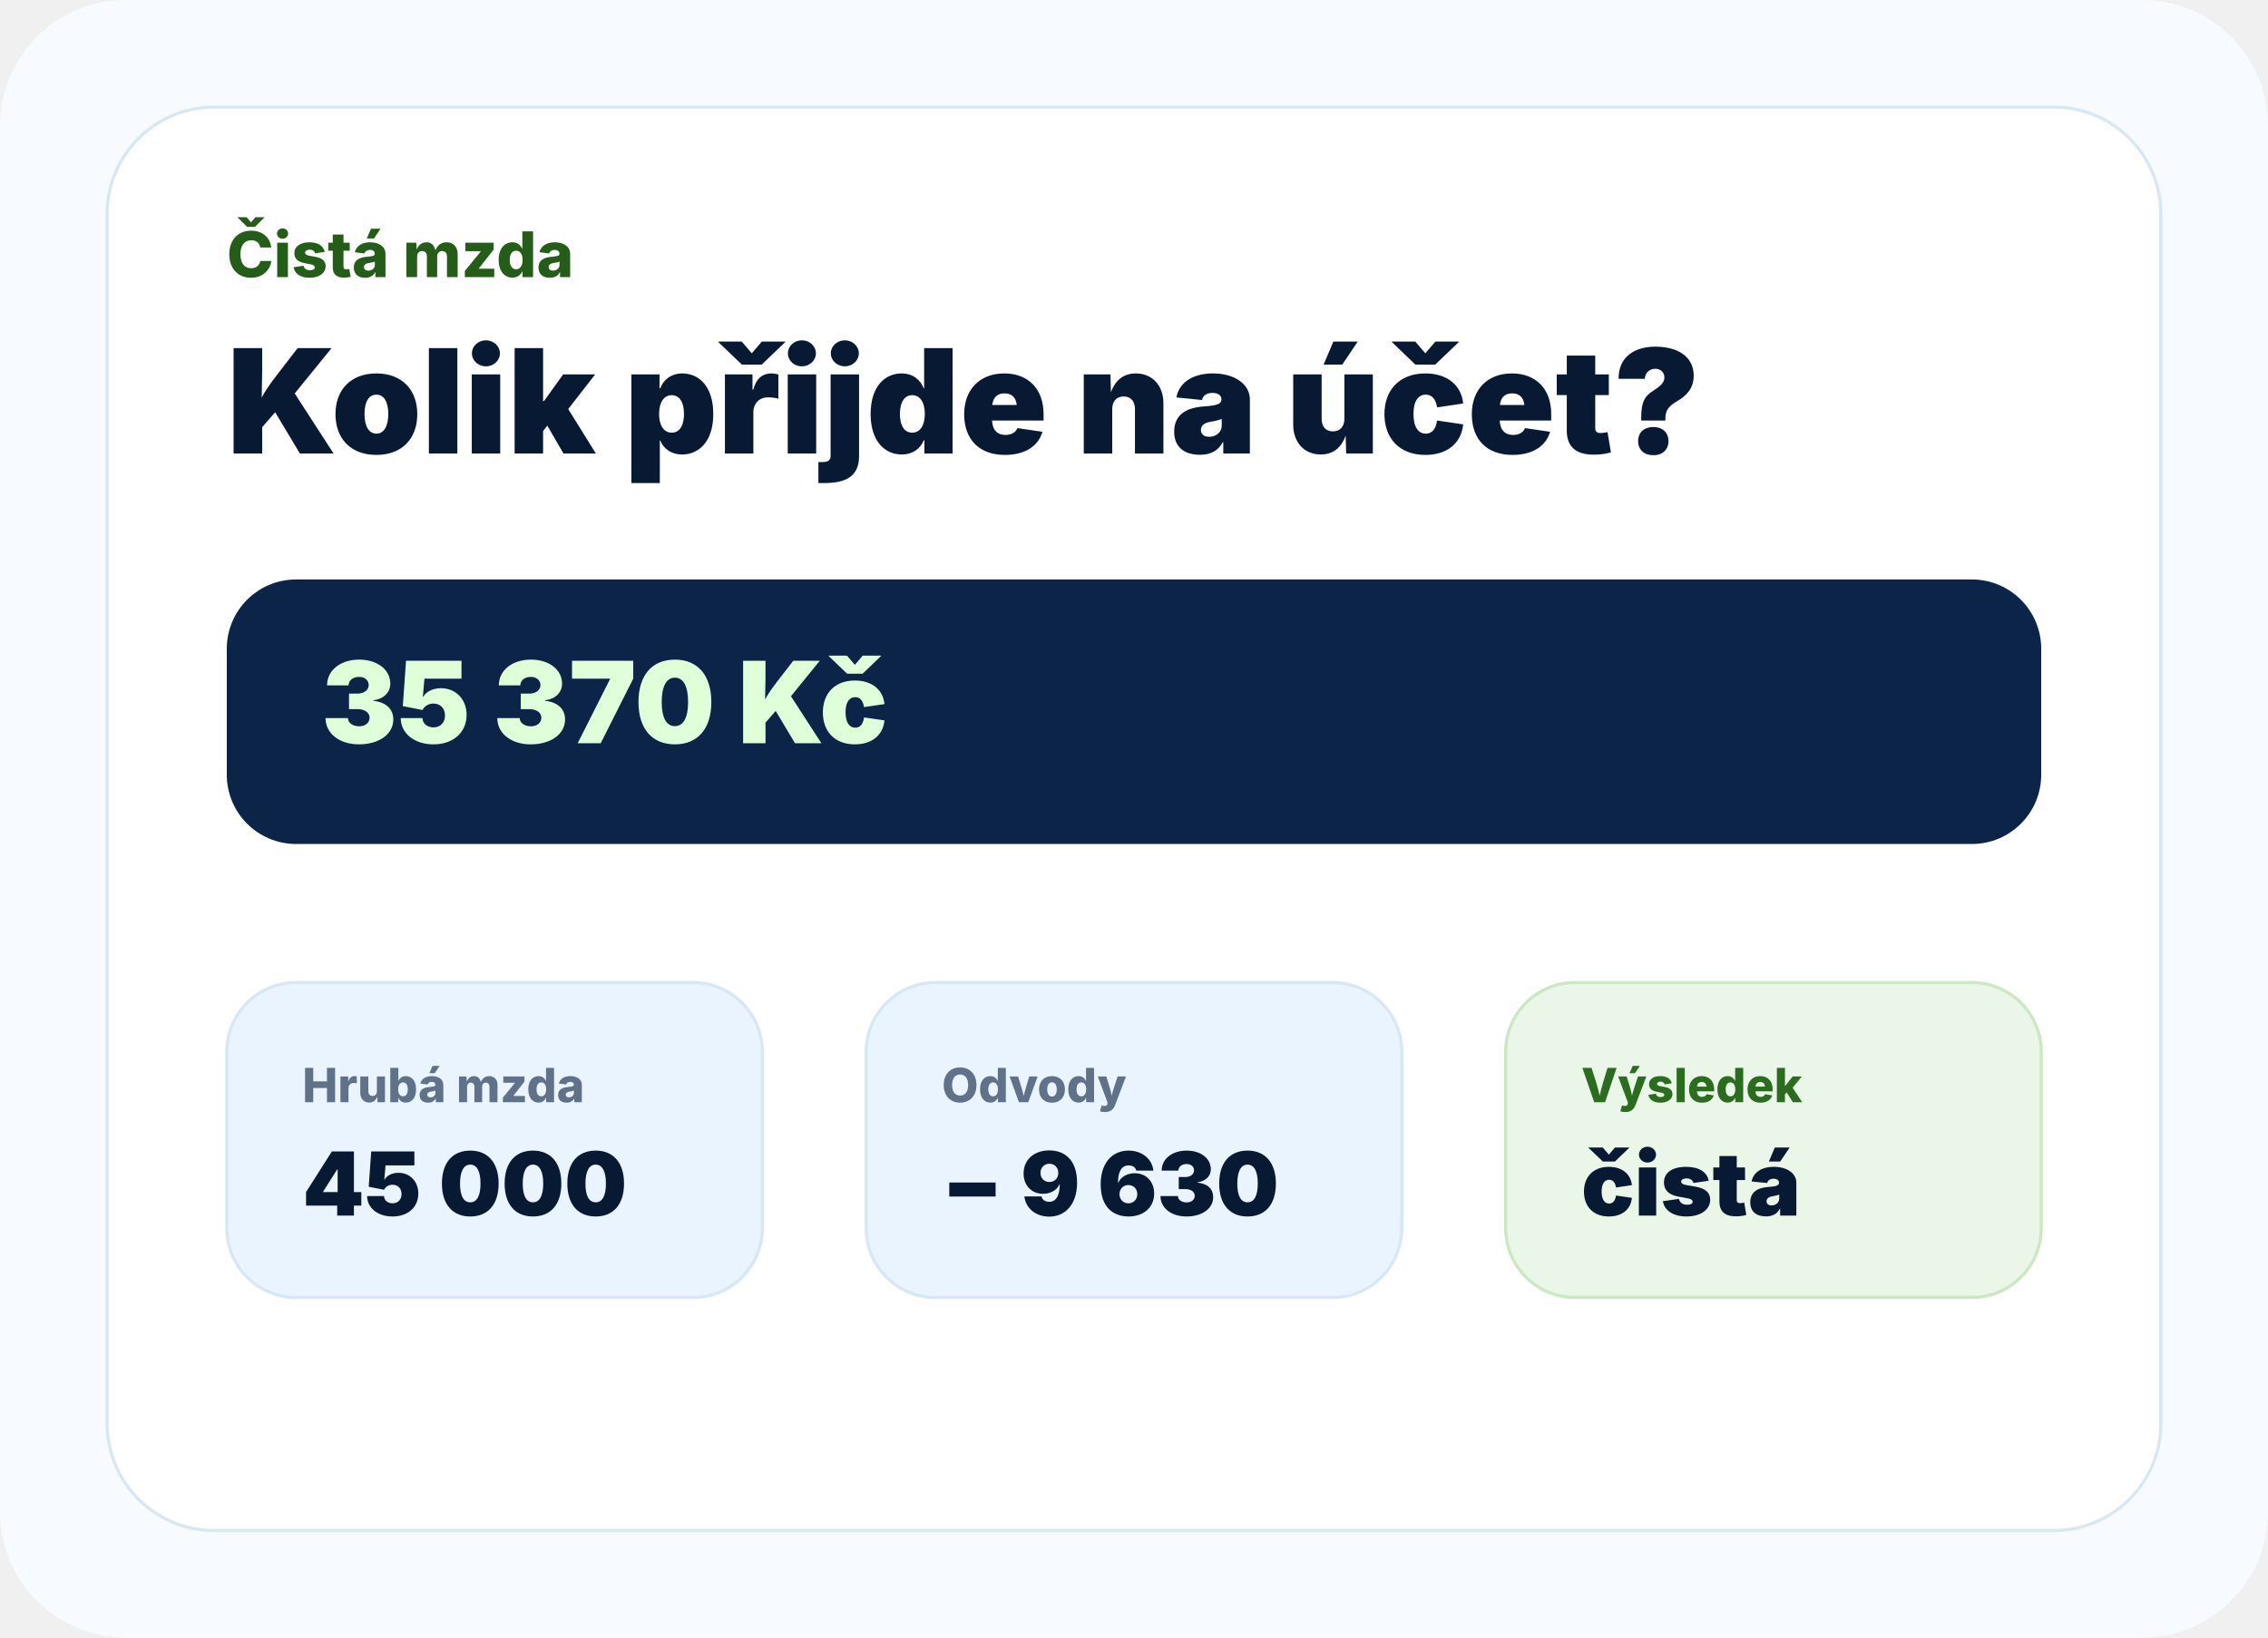
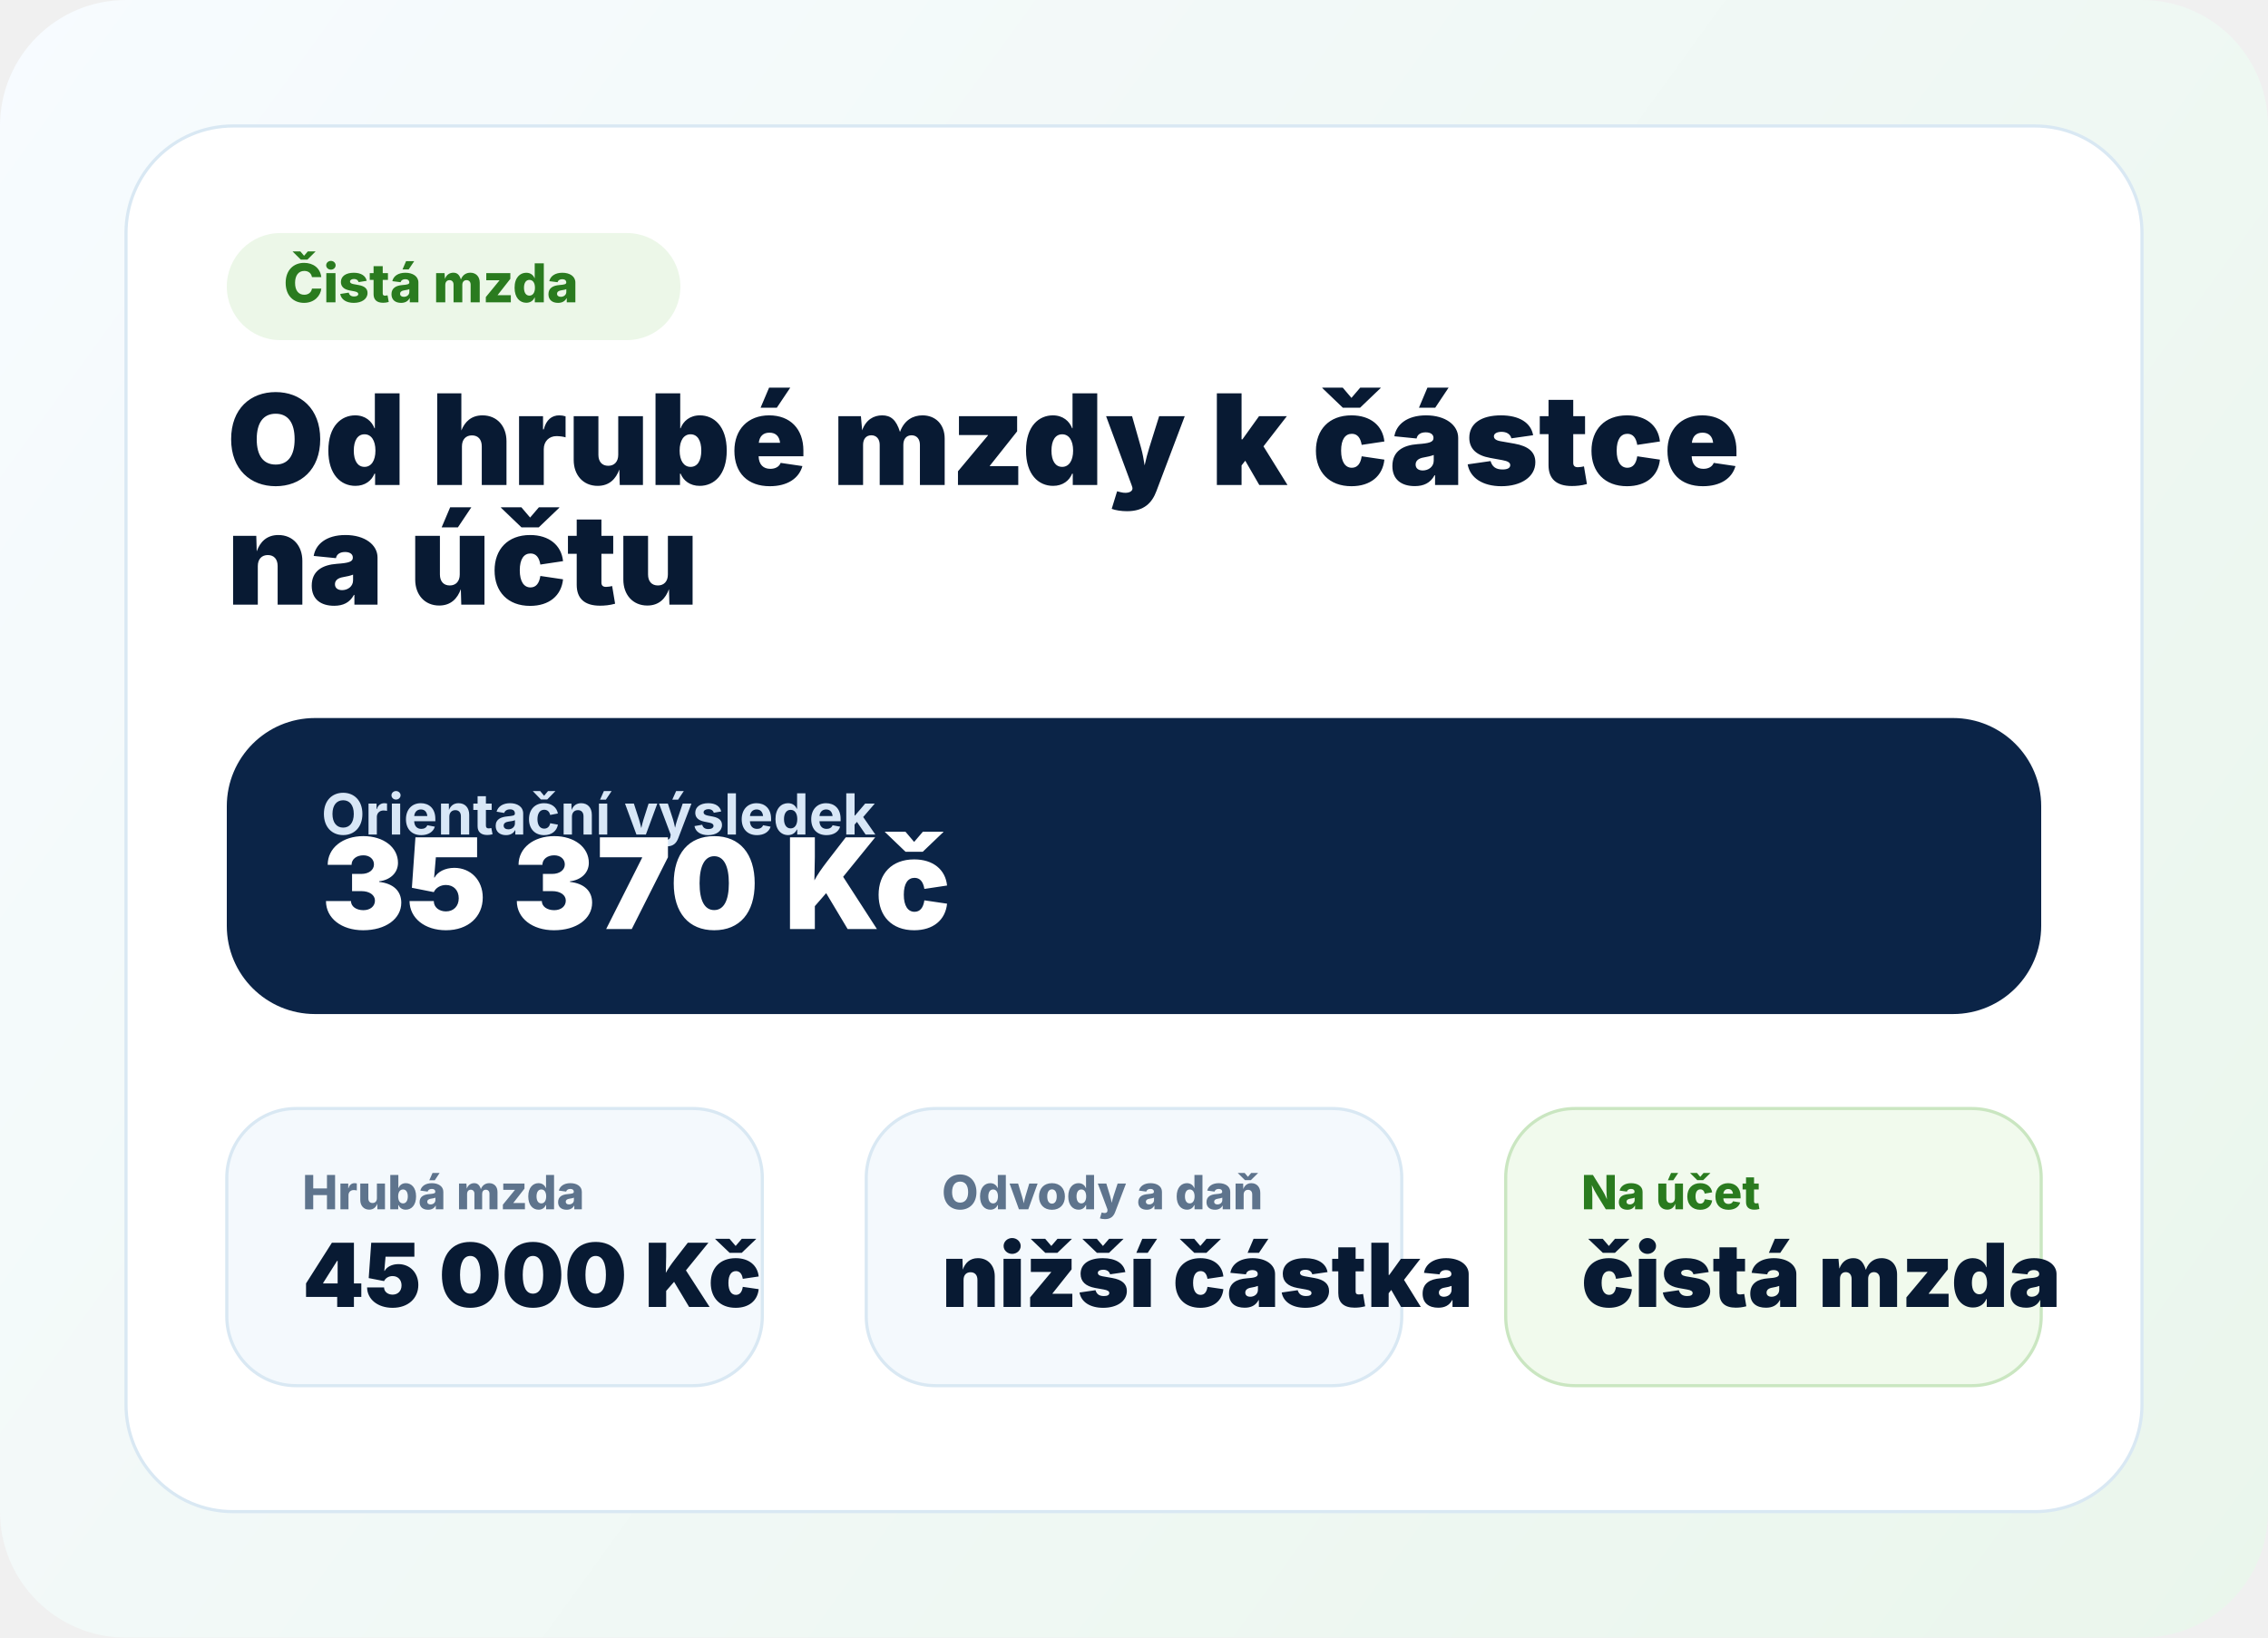
<svg xmlns="http://www.w3.org/2000/svg" width="720" height="520" viewBox="0 0 720 520" fill="none">
  <rect width="720" height="520" rx="40" fill="url(#bg)" />
-   <rect x="34" y="34" width="652" height="452" rx="34" fill="#FFFFFF" stroke="#D7E7F4" />
-   <text x="72" y="88" fill="#245D17" font-family="Inter, Arial, sans-serif" font-size="20" font-weight="800">Čistá mzda</text>
-   <text x="72" y="144" fill="#081A33" font-family="Inter, Arial, sans-serif" font-size="46" font-weight="900">Kolik přijde na účet?</text>
-   <rect x="72" y="184" width="576" height="84" rx="22" fill="#0B2447" />
-   <text x="102" y="236" fill="#DFFFD9" font-family="Inter, Arial, sans-serif" font-size="36" font-weight="900">35 370 Kč</text>
+   <rect x="40" y="40" width="640" height="440" rx="34" fill="#FFFFFF" stroke="#D9E8F3" />
+   <rect x="72" y="74" width="144" height="34" rx="17" fill="#ECF7E8" />
+   <text x="90" y="96" fill="#2A7B1F" font-family="Inter, Arial, sans-serif" font-size="17" font-weight="800">Čistá mzda</text>
+   <text x="72" y="154" fill="#081A33" font-family="Inter, Arial, sans-serif" font-size="40" font-weight="900">Od hrubé mzdy k částce</text>
+   <text x="72" y="192" fill="#081A33" font-family="Inter, Arial, sans-serif" font-size="40" font-weight="900">na účtu</text>
+   <rect x="72" y="228" width="576" height="94" rx="28" fill="#0B2447" />
+   <text x="102" y="265" fill="#D8E7F7" font-family="Inter, Arial, sans-serif" font-size="18" font-weight="700">Orientační výsledek</text>
+   <text x="102" y="295" fill="#FFFFFF" font-family="Inter, Arial, sans-serif" font-size="40" font-weight="900">35 370 Kč</text>
  <g>
-     <rect x="72" y="312" width="170" height="100" rx="22" fill="#EAF4FF" stroke="#D7E7F4" />
-     <text x="96" y="350" fill="#607289" font-family="Inter, Arial, sans-serif" font-size="15" font-weight="800">Hrubá mzda</text>
-     <text x="96" y="386" fill="#081A33" font-family="Inter, Arial, sans-serif" font-size="28" font-weight="900">45 000</text>
+     <rect x="72" y="352" width="170" height="88" rx="22" fill="#F4F9FD" stroke="#D9E8F3" />
+     <text x="96" y="384" fill="#5E748D" font-family="Inter, Arial, sans-serif" font-size="15" font-weight="800">Hrubá mzda</text>
+     <text x="96" y="415" fill="#081A33" font-family="Inter, Arial, sans-serif" font-size="28" font-weight="900">45 000 Kč</text>
  </g>
  <g>
-     <rect x="275" y="312" width="170" height="100" rx="22" fill="#EAF4FF" stroke="#D7E7F4" />
-     <text x="299" y="350" fill="#607289" font-family="Inter, Arial, sans-serif" font-size="15" font-weight="800">Odvody</text>
-     <text x="299" y="386" fill="#081A33" font-family="Inter, Arial, sans-serif" font-size="28" font-weight="900">− 9 630</text>
+     <rect x="275" y="352" width="170" height="88" rx="22" fill="#F4F9FD" stroke="#D9E8F3" />
+     <text x="299" y="384" fill="#5E748D" font-family="Inter, Arial, sans-serif" font-size="15" font-weight="800">Odvody a daň</text>
+     <text x="299" y="415" fill="#081A33" font-family="Inter, Arial, sans-serif" font-size="28" font-weight="900">nižší částka</text>
  </g>
  <g>
-     <rect x="478" y="312" width="170" height="100" rx="22" fill="#EAF6E7" stroke="#CBE8C2" />
-     <text x="502" y="350" fill="#2A6D1E" font-family="Inter, Arial, sans-serif" font-size="15" font-weight="800">Výsledek</text>
-     <text x="502" y="386" fill="#081A33" font-family="Inter, Arial, sans-serif" font-size="28" font-weight="900">čistá</text>
+     <rect x="478" y="352" width="170" height="88" rx="22" fill="#F1FAED" stroke="#CAE6C1" />
+     <text x="502" y="384" fill="#2A7B1F" font-family="Inter, Arial, sans-serif" font-size="15" font-weight="800">Na účet</text>
+     <text x="502" y="415" fill="#081A33" font-family="Inter, Arial, sans-serif" font-size="28" font-weight="900">čistá mzda</text>
  </g>
  <defs>
-     <linearGradient id="bg" x1="0" y1="0" x2="720" y2="520">
+     <linearGradient id="bg" x1="0" y1="0" x2="720" y2="520" gradientUnits="userSpaceOnUse">
      <stop stop-color="#F7FBFF" />
      <stop offset="1" stop-color="#EAF6EC" />
    </linearGradient>
  </defs>
</svg>
